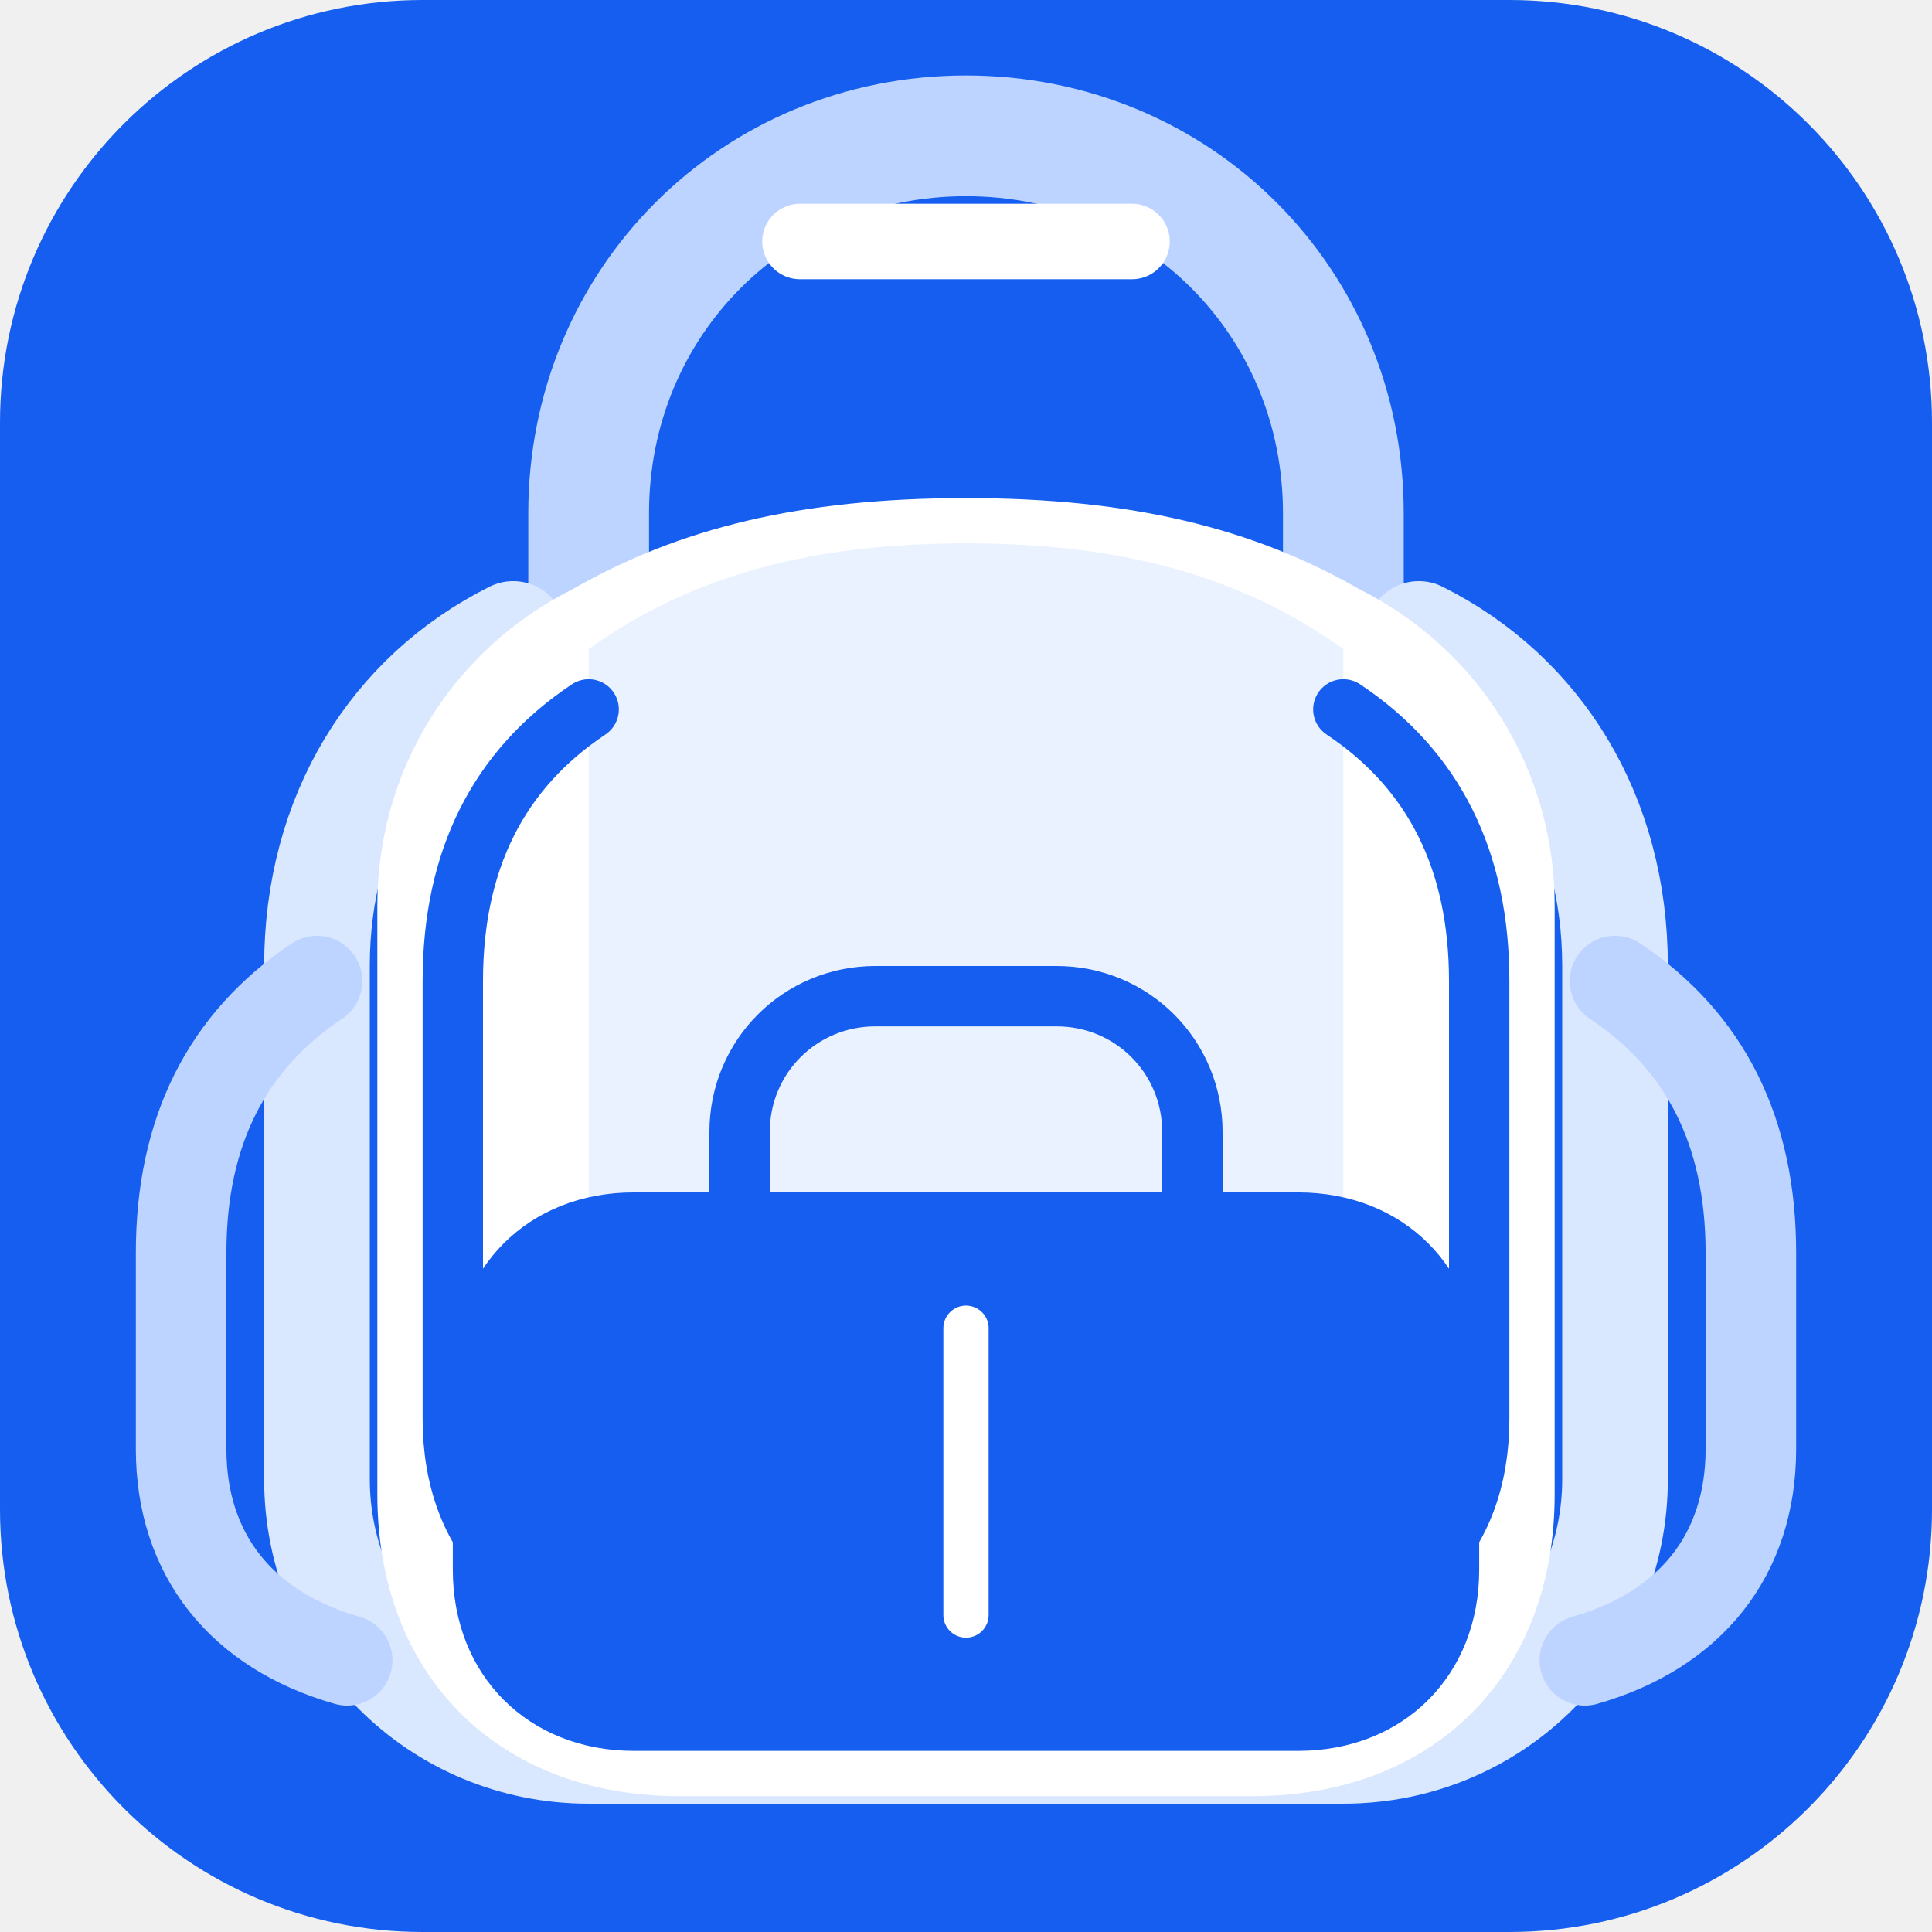
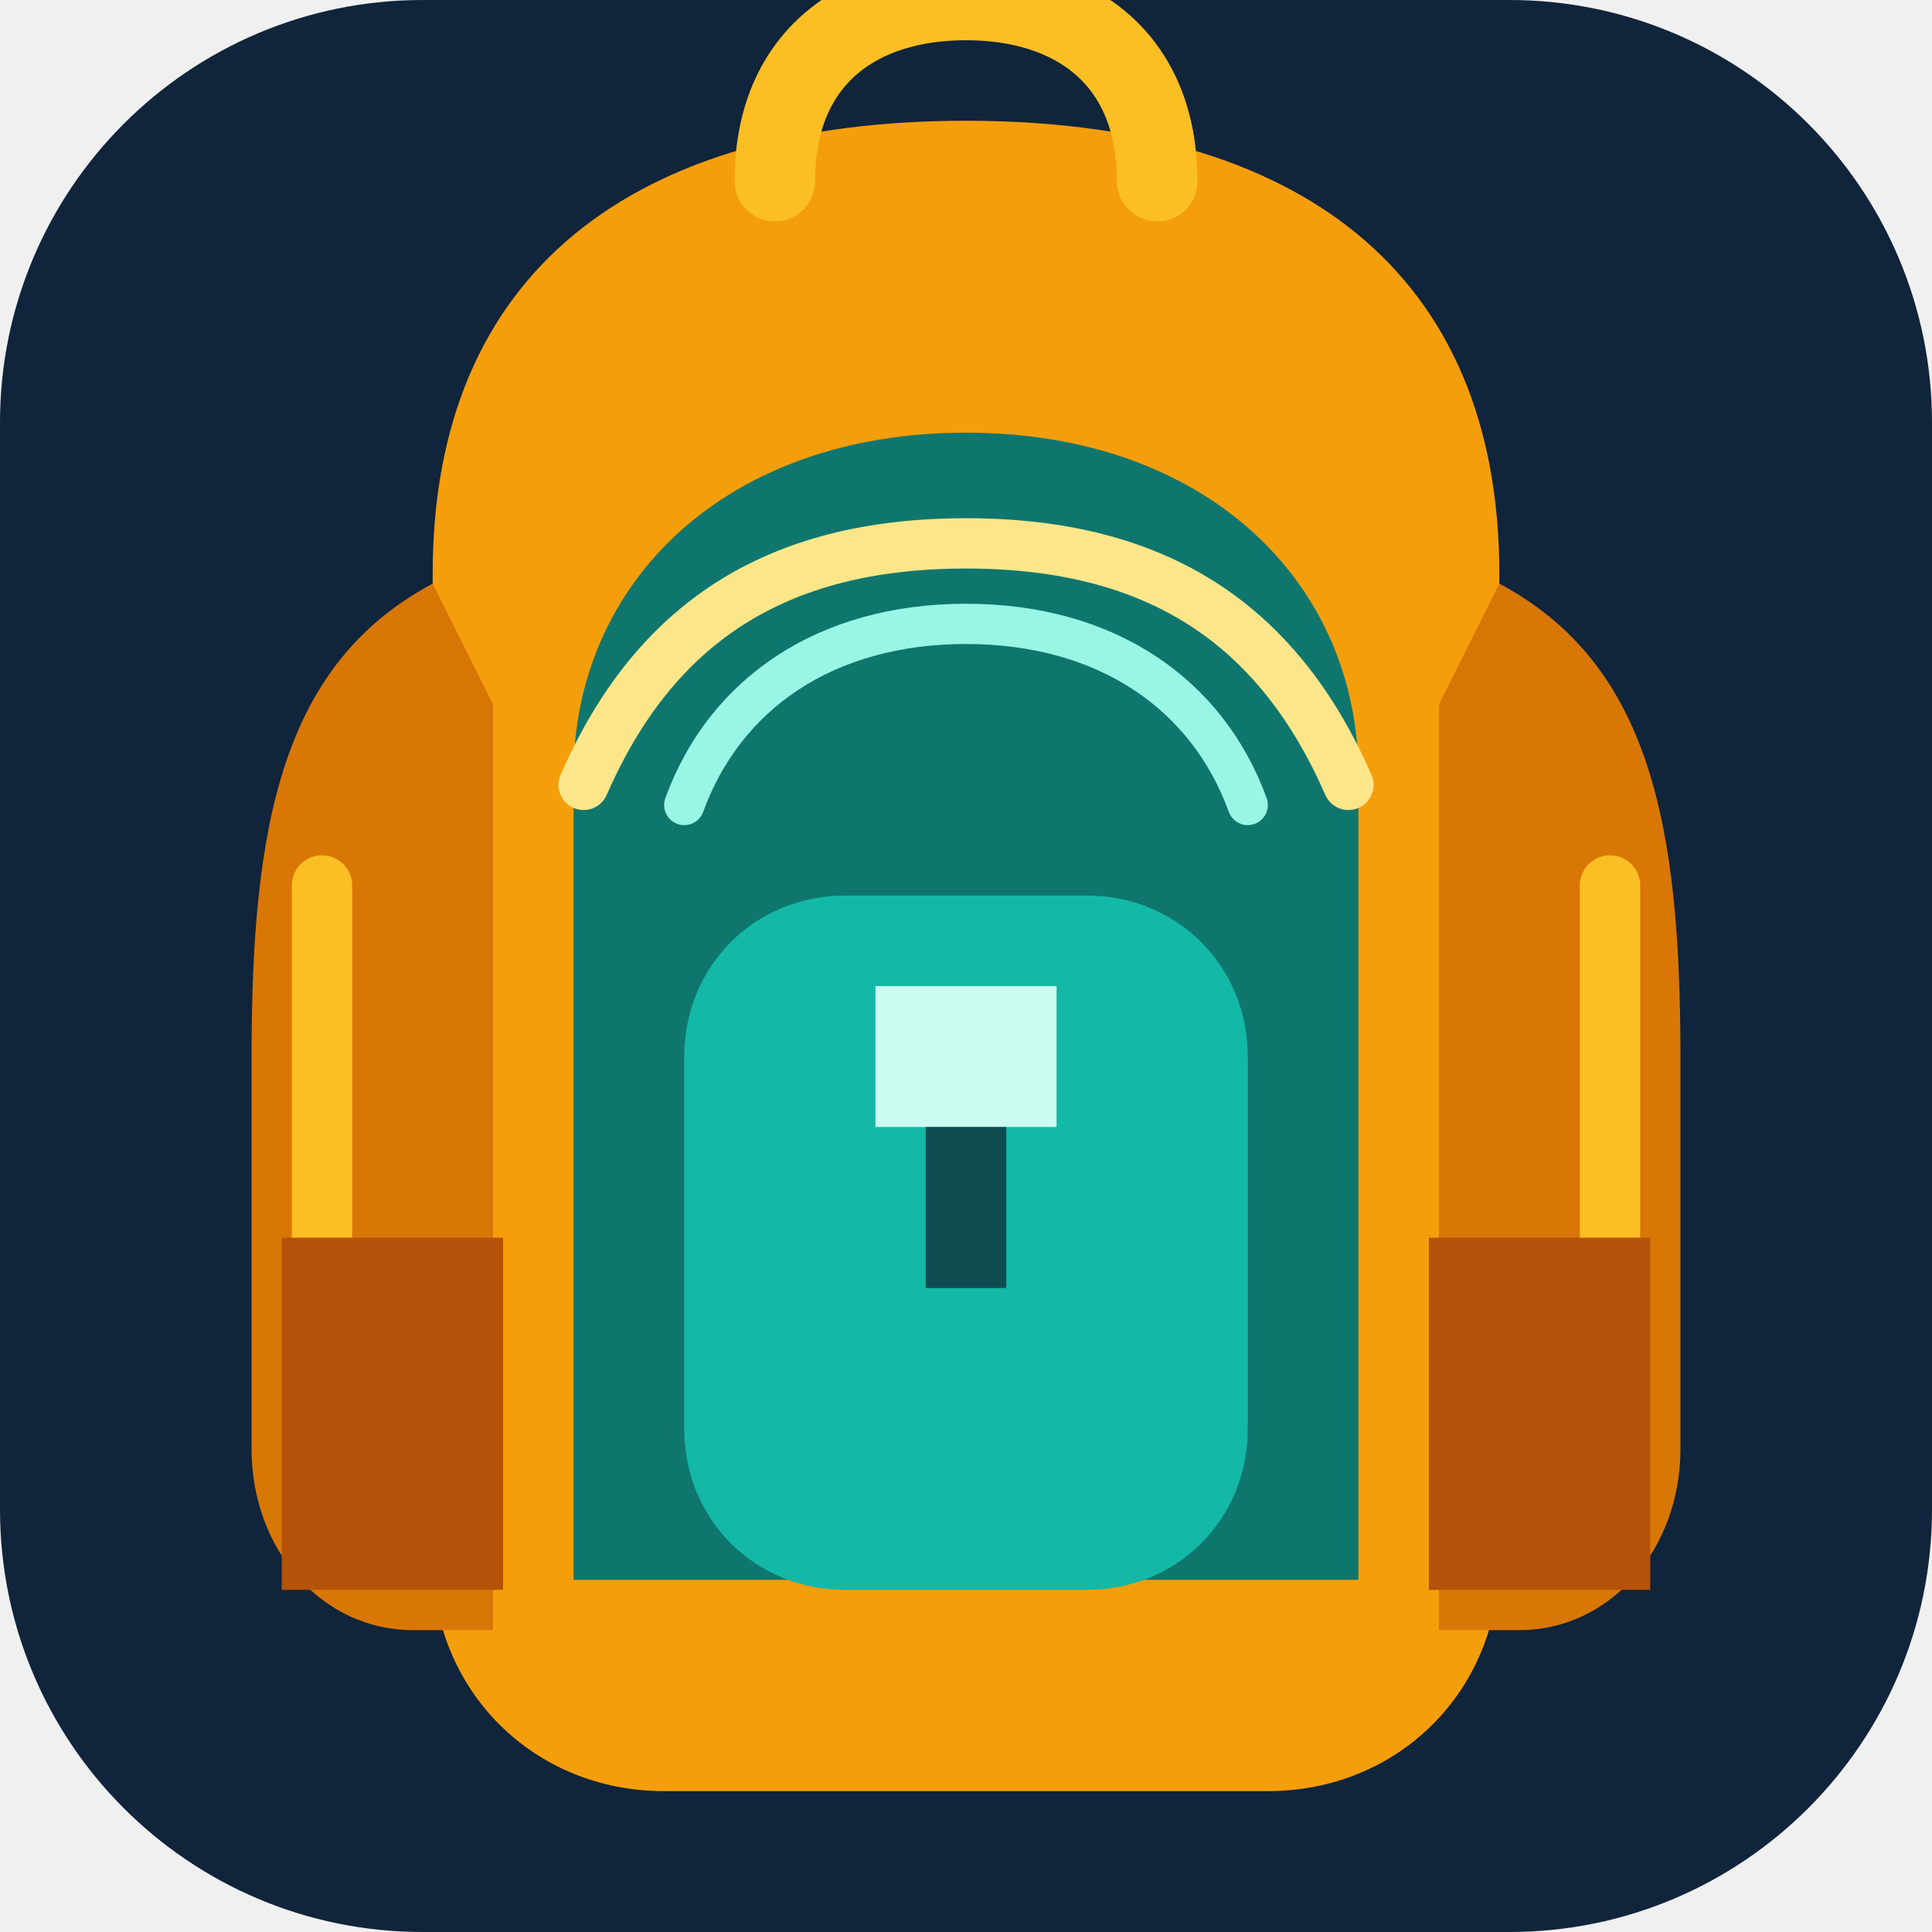
- <svg xmlns="http://www.w3.org/2000/svg" viewBox="0 0 128 128" role="img" aria-labelledby="title desc">
-   <rect width="128" height="128" rx="28" fill="#155eef" />
-   <path d="M39 43V34c0-14 11-25 25-25s25 11 25 25v9" fill="none" stroke="#bcd4ff" stroke-width="8" stroke-linecap="round" />
-   <path d="M34 42c-8 4-13 12-13 22v34c0 10 8 18 18 18h50c10 0 18-8 18-18V64c0-10-5-18-13-22" fill="none" stroke="#d9e7ff" stroke-width="7" stroke-linecap="round" />
-   <path d="M38 39c-8 4-13 12-13 21v39c0 12 8 20 20 20h38c12 0 20-8 20-20V60c0-9-5-17-13-21-7-4-15-6-26-6s-19 2-26 6Z" fill="#fff" />
-   <path d="M39 43c7-5 15-7 25-7s18 2 25 7v37H39V43Z" fill="#eaf1ff" />
-   <path d="M39 47c-6 4-9 10-9 18v29c0 8 5 13 13 13h42c8 0 13-5 13-13V65c0-8-3-14-9-18" fill="none" stroke="#155eef" stroke-width="4" stroke-linecap="round" />
-   <path d="M42 79h44c7 0 12 5 12 12v13c0 7-5 12-12 12H42c-7 0-12-5-12-12V91c0-7 5-12 12-12Z" fill="#155eef" />
-   <path d="M49 81v-6c0-5 4-9 9-9h12c5 0 9 4 9 9v6" fill="none" stroke="#155eef" stroke-width="4" stroke-linecap="round" />
-   <path d="M64 88v19" stroke="#fff" stroke-width="3" stroke-linecap="round" />
-   <path d="M21 65c-6 4-9 10-9 18v13c0 7 4 12 11 14M107 65c6 4 9 10 9 18v13c0 7-4 12-11 14" fill="none" stroke="#bcd4ff" stroke-width="6" stroke-linecap="round" />
-   <path d="M53 16h22" stroke="#fff" stroke-width="5" stroke-linecap="round" />
+ <svg xmlns="http://www.w3.org/2000/svg" width="512" height="512" viewBox="0 0 192 192">
+   <rect width="192" height="192" rx="42" fill="#10243b" />
+   <path d="M43 57C43 27 63 12 96 12s53 15 53 45v98c0 13-10 23-23 23H66c-13 0-23-10-23-23z" fill="#f59e0b" />
+   <path d="M57 77c0-19 15-34 39-34s39 15 39 34v80H57z" fill="#0f766e" />
+   <path d="M58 78c7-16 19-24 38-24s31 8 38 24" fill="none" stroke="#fde68a" stroke-width="5" stroke-linecap="round" />
+   <path d="M68 80c4-11 14-18 28-18s24 7 28 18" fill="none" stroke="#99f6e4" stroke-width="4" stroke-linecap="round" />
+   <path d="M68 105c0-9 7-16 16-16h24c9 0 16 7 16 16v37c0 9-7 16-16 16H84c-9 0-16-7-16-16z" fill="#14b8a6" />
+   <path d="M87 98h18v14H87z" rx="5" fill="#ccfbf1" />
+   <path d="M92 112h8v16h-8z" fill="#0f4c52" />
+   <path d="M43 58C28 66 25 82 25 105v39c0 10 7 18 16 18h8V70zM149 58c15 8 18 24 18 47v39c0 10-7 18-16 18h-8V70z" fill="#d97706" />
+   <path d="M32 88v45M160 88v45" stroke="#fbbf24" stroke-width="6" stroke-linecap="round" />
+   <path d="M28 123h22v35H28zM142 123h22v35h-22z" rx="8" fill="#b45309" />
+   <path d="M77 18c0-12 8-18 19-18s19 6 19 18" fill="none" stroke="#fbbf24" stroke-width="8" stroke-linecap="round" />
</svg>
